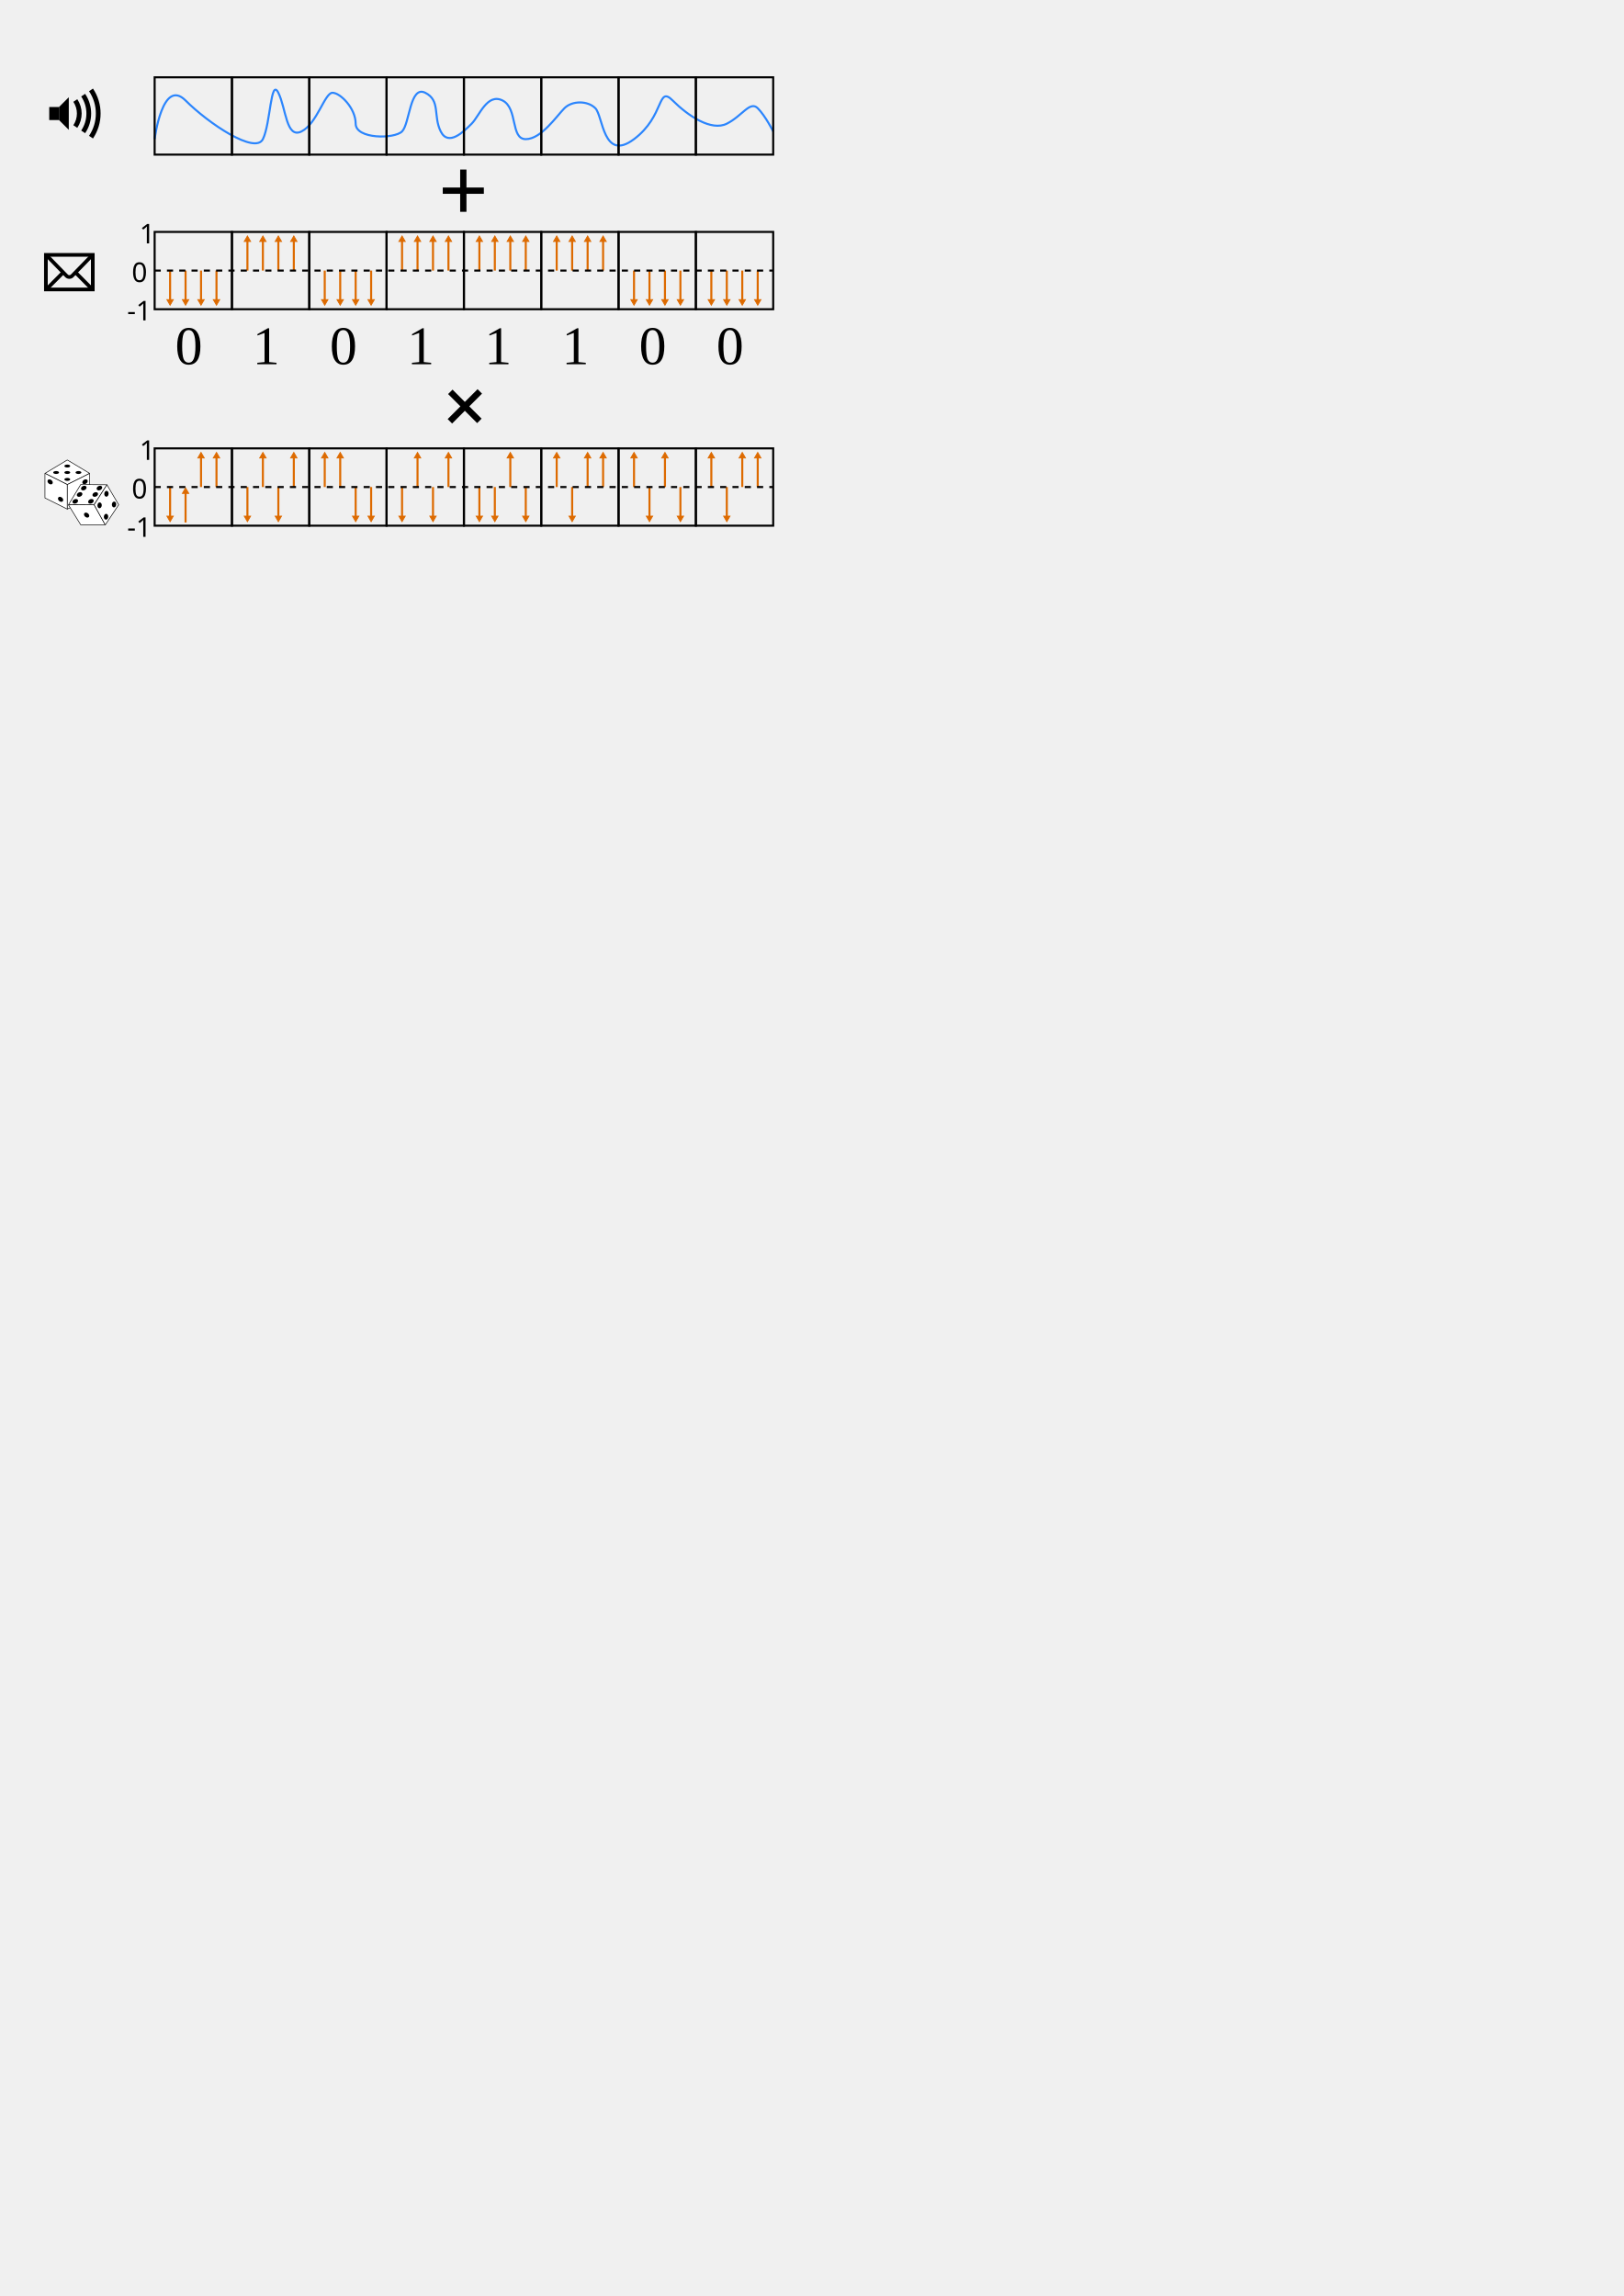
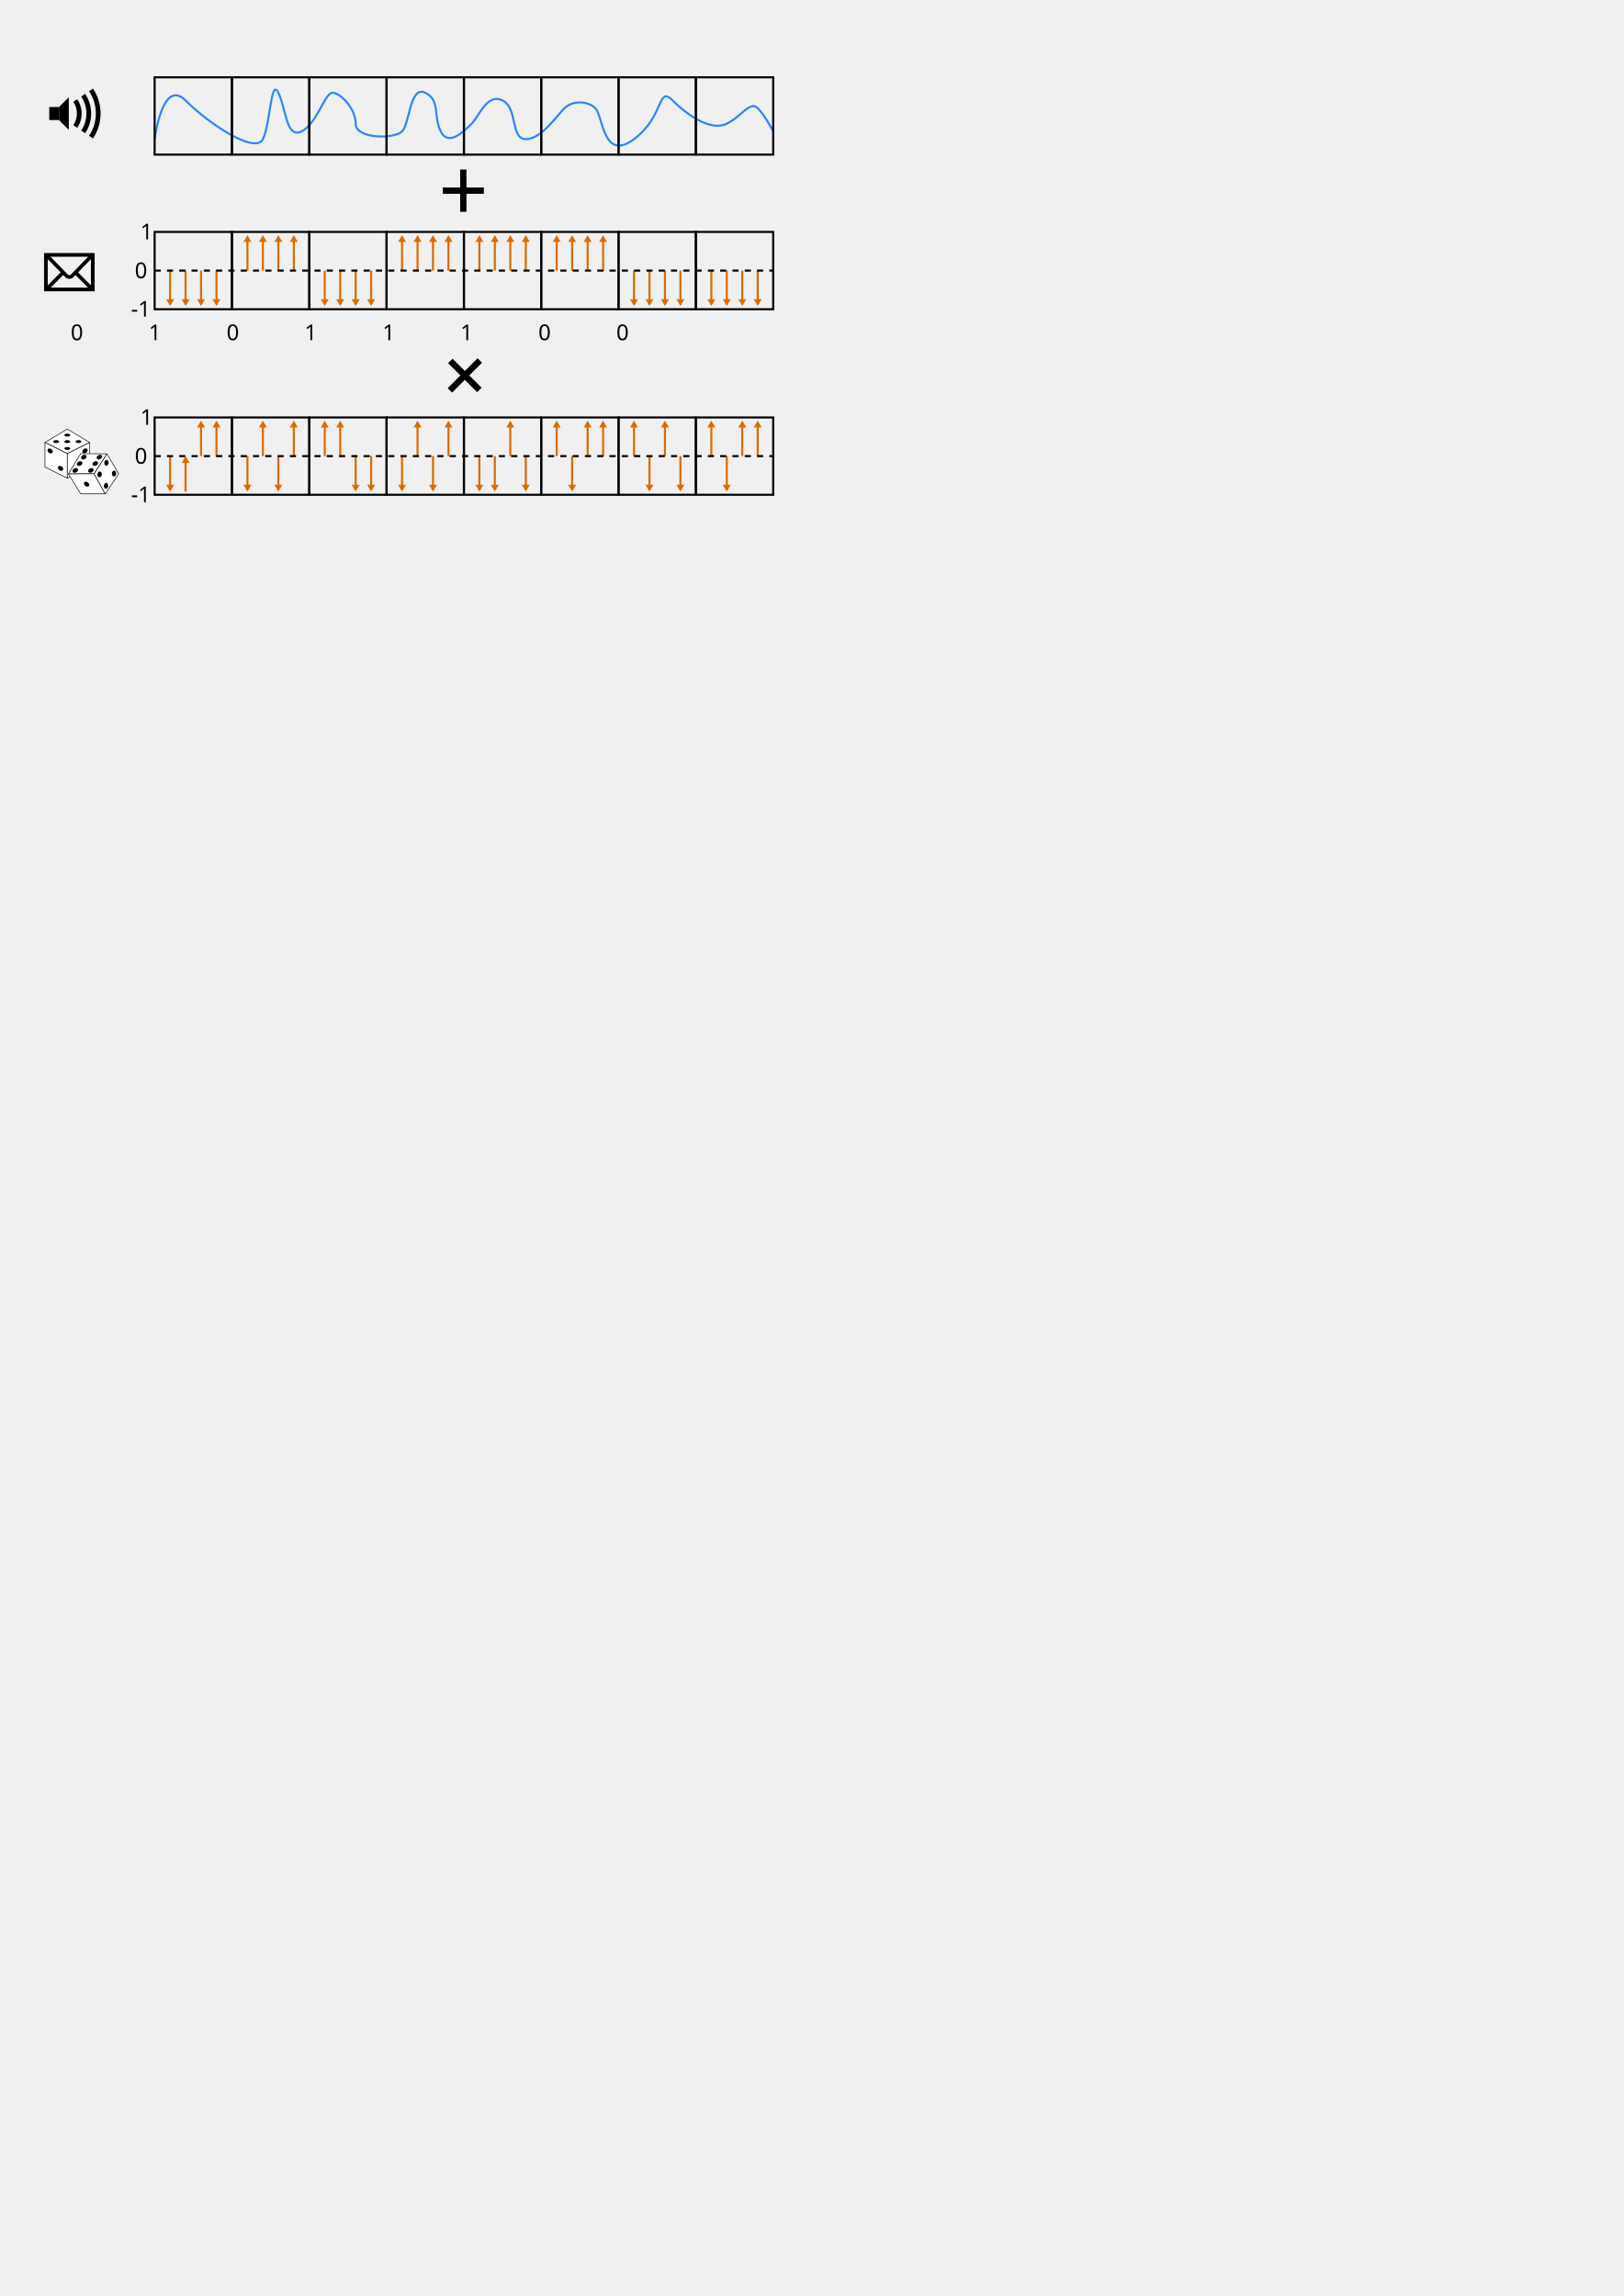
<svg xmlns="http://www.w3.org/2000/svg" xmlns:xlink="http://www.w3.org/1999/xlink" width="210mm" height="297mm" viewBox="0 0 210 297" version="1.1" id="svg1557" xml:space="preserve">
  <defs id="defs1554">
    <marker style="overflow:visible" id="TriangleStart" refX="0" refY="0" orient="auto-start-reverse" markerWidth="3.324" markerHeight="3.843" viewBox="0 0 5.324 6.155" preserveAspectRatio="xMidYMid">
      <path transform="scale(0.5)" style="fill:context-stroke;fill-rule:evenodd;stroke:context-stroke;stroke-width:1pt" d="M 5.77,0 -2.88,5 V -5 Z" id="path135" />
    </marker>
    <symbol id="Mail">
      <g style="fill:none;stroke-width:4" id="g437">
        <path d="m 10.5,55.1 h 51 V 17.5 h -51 z" id="path429" />
        <path d="m 11,17.75 22,22.6 c 1.6,1.6 4.4,1.6 6,0.013 L 61,17.75" id="path431" />
        <path d="M 12,54 28.9,37" id="path433" />
        <path d="M 60,54 43.1,37" id="path435" />
      </g>
    </symbol>
    <symbol id="PostOffice">
      <g style="fill:none;stroke-width:4" id="g3347">
        <path d="m 10.5,55.1 h 51 V 17.5 h -51 z" id="path3339" />
        <path d="m 11,17.75 22,22.6 c 1.6,1.6 4.4,1.6 6,0.013 L 61,17.75" id="path3341" />
        <path d="M 12,54 28.9,37" id="path3343" />
        <path d="M 60,54 43.1,37" id="path3345" />
      </g>
    </symbol>
    <symbol id="Amphitheatre">
      <circle cx="36" cy="8.5" r="3.5" style="stroke:none" id="circle2660" />
      <path d="m 42,13.5 a 4.5,4.5 0 0 1 4.5,4.5 v 8.5 a 1.5,1.5 0 0 1 -3,0 v -8 h -3 V 29 a 20,20 0 0 1 -9,0 V 18.5 h -3 v 8 a 1.5,1.5 0 0 1 -3,0 V 18 A 4.5,4.5 0 0 1 30,13.5 Z" style="stroke:none" id="path2662" />
      <path d="m 51.1,34.4 a 27,27 0 0 1 -30.2,0" style="fill:none;stroke-width:5.5" id="path2664" />
      <path d="m 57.3,43.5 a 38,38 0 0 1 -42.6,0" style="fill:none;stroke-width:5.5" id="path2666" />
      <path d="m 63.4,52.6 a 49,49 0 0 1 -54.8,0" style="fill:none;stroke-width:5.5" id="path2668" />
    </symbol>
  </defs>
  <g id="layer1">
-     <g id="g2194" transform="translate(9.344335,-6)">
+     <g id="g2194" transform="translate(9.344335,-6)" style="display:none">
      <text xml:space="preserve" style="font-size:7.056px;fill:#000000;fill-opacity:1;stroke:none;stroke-width:0.265;stroke-linecap:butt;stroke-linejoin:miter;stroke-miterlimit:4;stroke-dasharray:none;stroke-dashoffset:0;stroke-opacity:1;paint-order:normal" x="13.31" y="53.115" id="text20571">
        <tspan id="tspan20569" style="font-size:7.056px;fill:#000000;fill-opacity:1;stroke:none;stroke-width:0.265;stroke-dasharray:none;stroke-opacity:1" x="13.31" y="53.115">0</tspan>
      </text>
      <text xml:space="preserve" style="font-size:7.056px;fill:#000000;fill-opacity:1;stroke:none;stroke-width:0.265;stroke-linecap:butt;stroke-linejoin:miter;stroke-miterlimit:4;stroke-dasharray:none;stroke-dashoffset:0;stroke-opacity:1;paint-order:normal" x="33.31" y="53.115" id="text20571-6">
        <tspan id="tspan20569-1" style="font-size:7.056px;fill:#000000;fill-opacity:1;stroke:none;stroke-width:0.265;stroke-dasharray:none;stroke-opacity:1" x="33.31" y="53.115">0</tspan>
      </text>
      <text xml:space="preserve" style="font-size:7.056px;fill:#000000;fill-opacity:1;stroke:none;stroke-width:0.265;stroke-linecap:butt;stroke-linejoin:miter;stroke-miterlimit:4;stroke-dasharray:none;stroke-dashoffset:0;stroke-opacity:1;paint-order:normal" x="43.31" y="53.115" id="text20571-6-8">
        <tspan id="tspan20569-1-7" style="font-size:7.056px;fill:#000000;fill-opacity:1;stroke:none;stroke-width:0.265;stroke-dasharray:none;stroke-opacity:1" x="43.31" y="53.115">1</tspan>
      </text>
      <text xml:space="preserve" style="font-size:7.056px;fill:#000000;fill-opacity:1;stroke:none;stroke-width:0.265;stroke-linecap:butt;stroke-linejoin:miter;stroke-miterlimit:4;stroke-dasharray:none;stroke-dashoffset:0;stroke-opacity:1;paint-order:normal" x="53.31" y="53.115" id="text20571-6-9">
        <tspan id="tspan20569-1-2" style="font-size:7.056px;fill:#000000;fill-opacity:1;stroke:none;stroke-width:0.265;stroke-dasharray:none;stroke-opacity:1" x="53.31" y="53.115">1</tspan>
      </text>
      <text xml:space="preserve" style="font-size:7.056px;fill:#000000;fill-opacity:1;stroke:none;stroke-width:0.265;stroke-linecap:butt;stroke-linejoin:miter;stroke-miterlimit:4;stroke-dasharray:none;stroke-dashoffset:0;stroke-opacity:1;paint-order:normal" x="63.31" y="53.115" id="text20571-6-0">
        <tspan id="tspan20569-1-23" style="font-size:7.056px;fill:#000000;fill-opacity:1;stroke:none;stroke-width:0.265;stroke-dasharray:none;stroke-opacity:1" x="63.31" y="53.115">1</tspan>
      </text>
      <text xml:space="preserve" style="font-size:7.056px;fill:#000000;fill-opacity:1;stroke:none;stroke-width:0.265;stroke-linecap:butt;stroke-linejoin:miter;stroke-miterlimit:4;stroke-dasharray:none;stroke-dashoffset:0;stroke-opacity:1;paint-order:normal" x="73.31" y="53.115" id="text20571-6-7">
        <tspan id="tspan20569-1-5" style="font-size:7.056px;fill:#000000;fill-opacity:1;stroke:none;stroke-width:0.265;stroke-dasharray:none;stroke-opacity:1" x="73.31" y="53.115">0</tspan>
      </text>
      <text xml:space="preserve" style="font-size:7.056px;fill:#000000;fill-opacity:1;stroke:none;stroke-width:0.265;stroke-linecap:butt;stroke-linejoin:miter;stroke-miterlimit:4;stroke-dasharray:none;stroke-dashoffset:0;stroke-opacity:1;paint-order:normal" x="83.31" y="53.115" id="text20571-6-92">
        <tspan id="tspan20569-1-28" style="font-size:7.056px;fill:#000000;fill-opacity:1;stroke:none;stroke-width:0.265;stroke-dasharray:none;stroke-opacity:1" x="83.31" y="53.115">0</tspan>
      </text>
      <text xml:space="preserve" style="font-size:7.056px;fill:#000000;fill-opacity:1;stroke:none;stroke-width:0.265;stroke-linecap:butt;stroke-linejoin:miter;stroke-miterlimit:4;stroke-dasharray:none;stroke-dashoffset:0;stroke-opacity:1;paint-order:normal" x="23.31" y="53.115" id="text20571-6-6">
        <tspan id="tspan20569-1-1" style="font-size:7.056px;fill:#000000;fill-opacity:1;stroke:none;stroke-width:0.265;stroke-dasharray:none;stroke-opacity:1" x="23.31" y="53.115">1</tspan>
      </text>
    </g>
    <g id="g3148" style="display:inline" transform="translate(10,-26)">
      <path style="fill:none;stroke:#0671ff;stroke-width:0.265;stroke-linecap:butt;stroke-linejoin:miter;stroke-miterlimit:4;stroke-opacity:0.843;paint-order:normal" d="m 10,44 c 0,0 1,-8 4,-5 3,3 9,7 10,5 1,-2 1,-8 2,-6 1,2 1,6 3,5 2,-1 3,-5 4,-5 1,0 3,2 3,4 0,2 5,2 6,1 1,-1 1,-6 3,-5 2,1 1,3 2,5 1,2 3,0 4,-1 1,-1 2,-4 4,-3 2,1 1,5 3,5 2,0 4,-3 5,-4 1,-1 3,-1 4,0 1,1 1,7 5,4 4,-3 3,-7 5,-5 2,2 5,4 7,3 C 86,41 87,39 88,40 c 1,1 2,3 2,3" id="path2536-6-7" />
      <g id="g2699-9-3" transform="translate(0,26)" style="display:inline">
        <rect style="fill:none;stroke:#000000;stroke-width:0.265;stroke-linecap:butt;stroke-linejoin:miter;stroke-miterlimit:4;paint-order:normal" id="rect907-1-6" width="10" height="10" x="10" y="10" />
        <rect style="fill:none;stroke:#000000;stroke-width:0.265;stroke-linecap:butt;stroke-linejoin:miter;stroke-miterlimit:4;paint-order:normal" id="rect907-3-2-7" width="10" height="10" x="20" y="10" />
        <rect style="fill:none;stroke:#000000;stroke-width:0.265;stroke-linecap:butt;stroke-linejoin:miter;stroke-miterlimit:4;paint-order:normal" id="rect907-3-6-7-5" width="10" height="10" x="30" y="10" />
        <rect style="fill:none;stroke:#000000;stroke-width:0.265;stroke-linecap:butt;stroke-linejoin:miter;stroke-miterlimit:4;paint-order:normal" id="rect907-3-7-0-3" width="10" height="10" x="40" y="10" />
        <rect style="fill:none;stroke:#000000;stroke-width:0.265;stroke-linecap:butt;stroke-linejoin:miter;stroke-miterlimit:4;paint-order:normal" id="rect907-5-9-5" width="10" height="10" x="50" y="10" />
        <rect style="fill:none;stroke:#000000;stroke-width:0.265;stroke-linecap:butt;stroke-linejoin:miter;stroke-miterlimit:4;paint-order:normal" id="rect907-3-3-3-6" width="10" height="10" x="60" y="10" />
        <rect style="fill:none;stroke:#000000;stroke-width:0.265;stroke-linecap:butt;stroke-linejoin:miter;stroke-miterlimit:4;paint-order:normal" id="rect907-3-6-5-6-2" width="10" height="10" x="70" y="10" />
        <rect style="fill:none;stroke:#000000;stroke-width:0.265;stroke-linecap:butt;stroke-linejoin:miter;stroke-miterlimit:4;paint-order:normal" id="rect907-3-7-6-0-9" width="10" height="10" x="80" y="10" />
      </g>
    </g>
    <g id="g9992" transform="translate(10)">
      <g id="g9040" transform="translate(0,20)" style="display:inline">
        <path id="rect9024" style="fill:none;stroke:#000000;stroke-width:0.265" d="M 10,10 H 20 V 20 H 10 Z" />
        <rect style="fill:none;stroke:#000000;stroke-width:0.265;stroke-linecap:butt;stroke-linejoin:miter;stroke-miterlimit:4;paint-order:normal" id="rect9026" width="10" height="10" x="20" y="10" />
        <rect style="fill:none;stroke:#000000;stroke-width:0.265;stroke-linecap:butt;stroke-linejoin:miter;stroke-miterlimit:4;paint-order:normal" id="rect9028" width="10" height="10" x="30" y="10" />
        <rect style="fill:none;stroke:#000000;stroke-width:0.265;stroke-linecap:butt;stroke-linejoin:miter;stroke-miterlimit:4;paint-order:normal" id="rect9030" width="10" height="10" x="40" y="10" />
        <rect style="fill:none;stroke:#000000;stroke-width:0.265;stroke-linecap:butt;stroke-linejoin:miter;stroke-miterlimit:4;paint-order:normal" id="rect9032" width="10" height="10" x="50" y="10" />
        <rect style="fill:none;stroke:#000000;stroke-width:0.265;stroke-linecap:butt;stroke-linejoin:miter;stroke-miterlimit:4;paint-order:normal" id="rect9034" width="10" height="10" x="60" y="10" />
        <rect style="fill:none;stroke:#000000;stroke-width:0.265;stroke-linecap:butt;stroke-linejoin:miter;stroke-miterlimit:4;paint-order:normal" id="rect9036" width="10" height="10" x="70" y="10" />
        <rect style="fill:none;stroke:#000000;stroke-width:0.265;stroke-linecap:butt;stroke-linejoin:miter;stroke-miterlimit:4;paint-order:normal" id="rect9038" width="10" height="10" x="80" y="10" />
      </g>
      <path style="fill:#000000;stroke:#dd6a00;stroke-width:0.265;stroke-miterlimit:1.5;stroke-opacity:1;marker-end:url(#TriangleStart)" d="M 22,35 V 31" id="path5678" />
      <path style="fill:#000000;stroke:#dd6a00;stroke-width:0.265;stroke-miterlimit:1.5;stroke-opacity:1;marker-end:url(#TriangleStart)" d="M 24,35 V 31" id="path5682" />
      <path style="fill:#000000;stroke:#dd6a00;stroke-width:0.265;stroke-miterlimit:1.5;stroke-opacity:1;marker-end:url(#TriangleStart)" d="M 26,35 V 31" id="path5686" />
      <path style="fill:#000000;stroke:#dd6a00;stroke-width:0.265;stroke-miterlimit:1.5;stroke-opacity:1;marker-end:url(#TriangleStart)" d="M 28,35 V 31" id="path5690" />
      <path style="fill:#000000;stroke:#dd6a00;stroke-width:0.265;stroke-miterlimit:1.5;stroke-opacity:1;marker-end:url(#TriangleStart)" d="m 12,35 v 4" id="path6644" />
      <path style="fill:#000000;stroke:#dd6a00;stroke-width:0.265;stroke-miterlimit:1.5;stroke-opacity:1;marker-end:url(#TriangleStart)" d="m 14,35 v 4" id="path6646" />
      <path style="fill:#000000;stroke:#dd6a00;stroke-width:0.265;stroke-miterlimit:1.5;stroke-opacity:1;marker-end:url(#TriangleStart)" d="m 16,35 v 4" id="path6648" />
      <path style="fill:#000000;stroke:#dd6a00;stroke-width:0.265;stroke-miterlimit:1.5;stroke-opacity:1;marker-end:url(#TriangleStart)" d="m 18,35 v 4" id="path6650" />
      <path style="fill:#000000;stroke:#dd6a00;stroke-width:0.265;stroke-miterlimit:1.5;stroke-opacity:1;marker-end:url(#TriangleStart)" d="M 42,35 V 31" id="path8886" />
      <path style="fill:#000000;stroke:#dd6a00;stroke-width:0.265;stroke-miterlimit:1.5;stroke-opacity:1;marker-end:url(#TriangleStart)" d="M 44,35 V 31" id="path8888" />
      <path style="fill:#000000;stroke:#dd6a00;stroke-width:0.265;stroke-miterlimit:1.5;stroke-opacity:1;marker-end:url(#TriangleStart)" d="M 46,35 V 31" id="path8890" />
      <path style="fill:#000000;stroke:#dd6a00;stroke-width:0.265;stroke-miterlimit:1.5;stroke-opacity:1;marker-end:url(#TriangleStart)" d="M 48,35 V 31" id="path8892" />
      <path style="fill:#000000;stroke:#dd6a00;stroke-width:0.265;stroke-miterlimit:1.5;stroke-opacity:1;marker-end:url(#TriangleStart)" d="m 32,35 v 4" id="path8894" />
      <path style="fill:#000000;stroke:#dd6a00;stroke-width:0.265;stroke-miterlimit:1.5;stroke-opacity:1;marker-end:url(#TriangleStart)" d="m 34,35 v 4" id="path8896" />
      <path style="fill:#000000;stroke:#dd6a00;stroke-width:0.265;stroke-miterlimit:1.5;stroke-opacity:1;marker-end:url(#TriangleStart)" d="m 36,35 v 4" id="path8898" />
      <path style="fill:#000000;stroke:#dd6a00;stroke-width:0.265;stroke-miterlimit:1.5;stroke-opacity:1;marker-end:url(#TriangleStart)" d="m 38,35 v 4" id="path8900" />
      <path style="fill:#000000;stroke:#dd6a00;stroke-width:0.265;stroke-miterlimit:1.5;stroke-opacity:1;marker-end:url(#TriangleStart)" d="M 52,35 V 31" id="path8906" />
      <path style="fill:#000000;stroke:#dd6a00;stroke-width:0.265;stroke-miterlimit:1.5;stroke-opacity:1;marker-end:url(#TriangleStart)" d="M 54,35 V 31" id="path8908" />
      <path style="fill:#000000;stroke:#dd6a00;stroke-width:0.265;stroke-miterlimit:1.5;stroke-opacity:1;marker-end:url(#TriangleStart)" d="M 56,35 V 31" id="path8910" />
      <path style="fill:#000000;stroke:#dd6a00;stroke-width:0.265;stroke-miterlimit:1.5;stroke-opacity:1;marker-end:url(#TriangleStart)" d="M 58,35 V 31" id="path8912" />
      <path style="fill:#000000;stroke:#dd6a00;stroke-width:0.265;stroke-miterlimit:1.5;stroke-opacity:1;marker-end:url(#TriangleStart)" d="M 62,35 V 31" id="path8916" />
      <path style="fill:#000000;stroke:#dd6a00;stroke-width:0.265;stroke-miterlimit:1.5;stroke-opacity:1;marker-end:url(#TriangleStart)" d="M 64,35 V 31" id="path8918" />
      <path style="fill:#000000;stroke:#dd6a00;stroke-width:0.265;stroke-miterlimit:1.5;stroke-opacity:1;marker-end:url(#TriangleStart)" d="M 66,35 V 31" id="path8920" />
      <path style="fill:#000000;stroke:#dd6a00;stroke-width:0.265;stroke-miterlimit:1.5;stroke-opacity:1;marker-end:url(#TriangleStart)" d="M 68,35 V 31" id="path8922" />
      <path style="fill:#000000;stroke:#dd6a00;stroke-width:0.265;stroke-miterlimit:1.5;stroke-opacity:1;marker-end:url(#TriangleStart)" d="m 72,35 v 4" id="path8928" />
      <path style="fill:#000000;stroke:#dd6a00;stroke-width:0.265;stroke-miterlimit:1.5;stroke-opacity:1;marker-end:url(#TriangleStart)" d="m 74,35 v 4" id="path8930" />
      <path style="fill:#000000;stroke:#dd6a00;stroke-width:0.265;stroke-miterlimit:1.5;stroke-opacity:1;marker-end:url(#TriangleStart)" d="m 76,35 v 4" id="path8932" />
      <path style="fill:#000000;stroke:#dd6a00;stroke-width:0.265;stroke-miterlimit:1.5;stroke-opacity:1;marker-end:url(#TriangleStart)" d="m 78,35 v 4" id="path8934" />
      <path style="fill:#000000;stroke:#dd6a00;stroke-width:0.265;stroke-miterlimit:1.5;stroke-opacity:1;marker-end:url(#TriangleStart)" d="m 82,35 v 4" id="path8940" />
      <path style="fill:#000000;stroke:#dd6a00;stroke-width:0.265;stroke-miterlimit:1.5;stroke-opacity:1;marker-end:url(#TriangleStart)" d="m 84,35 v 4" id="path8942" />
      <path style="fill:#000000;stroke:#dd6a00;stroke-width:0.265;stroke-miterlimit:1.5;stroke-opacity:1;marker-end:url(#TriangleStart)" d="m 86,35 v 4" id="path8944" />
      <path style="fill:#000000;stroke:#dd6a00;stroke-width:0.265;stroke-miterlimit:1.5;stroke-opacity:1;marker-end:url(#TriangleStart)" d="m 88,35 v 4" id="path8946" />
      <path style="fill:#000000;stroke:#010000;stroke-width:0.265;stroke-miterlimit:1.5;stroke-dasharray:0.795, 0.795;stroke-dashoffset:0;stroke-opacity:1" d="M 10,35 H 90" id="path9051" />
-       <text xml:space="preserve" style="font-size:3.528px;font-family:Cantarell;-inkscape-font-specification:Cantarell;fill:#000000;stroke:#010000;stroke-width:0.265;stroke-miterlimit:1.5;stroke-dasharray:none;stroke-dashoffset:0;stroke-opacity:1" x="6.439" y="41.448" id="text9600">
-         <tspan id="tspan9598" style="font-size:3.528px;stroke:none;stroke-width:0.265;stroke-dasharray:none" x="6.439" y="41.448">-1</tspan>
-       </text>
-       <text xml:space="preserve" style="font-size:3.528px;font-family:Cantarell;-inkscape-font-specification:Cantarell;fill:#000000;stroke:#010000;stroke-width:0.265;stroke-miterlimit:1.5;stroke-dasharray:none;stroke-dashoffset:0;stroke-opacity:1" x="8.039" y="31.484" id="text9604">
-         <tspan id="tspan9602" style="font-size:3.528px;stroke:none;stroke-width:0.265;stroke-dasharray:none" x="8.039" y="31.484">1</tspan>
-       </text>
-       <text xml:space="preserve" style="font-size:3.528px;font-family:Cantarell;-inkscape-font-specification:Cantarell;fill:#000000;stroke:#010000;stroke-width:0.265;stroke-miterlimit:1.5;stroke-dasharray:none;stroke-dashoffset:0;stroke-opacity:1" x="7.039" y="36.484" id="text9608">
-         <tspan id="tspan9606" style="font-size:3.528px;stroke:none;stroke-width:0.265;stroke-dasharray:none" x="7.039" y="36.484">0</tspan>
+       <text xml:space="preserve" style="font-size:2.822px;font-family:Cantarell;-inkscape-font-specification:Cantarell;fill:#000000;stroke:#010000;stroke-width:0.265;stroke-miterlimit:1.5;stroke-dasharray:none;stroke-dashoffset:0;stroke-opacity:1" x="6.951" y="40.959" id="text9600">
+         <tspan id="tspan9598" style="font-size:2.822px;stroke:none;stroke-width:0.265;stroke-dasharray:none" x="6.951" y="40.959">-1</tspan>
+       </text>
+       <text xml:space="preserve" style="font-size:2.822px;font-family:Cantarell;-inkscape-font-specification:Cantarell;fill:#000000;stroke:#010000;stroke-width:0.265;stroke-miterlimit:1.5;stroke-dasharray:none;stroke-dashoffset:0;stroke-opacity:1" x="8.148" y="30.959" id="text9604">
+         <tspan id="tspan9602" style="font-size:2.822px;stroke:none;stroke-width:0.265;stroke-dasharray:none" x="8.148" y="30.959">1</tspan>
+       </text>
+       <text xml:space="preserve" style="font-size:2.822px;font-family:Cantarell;-inkscape-font-specification:Cantarell;fill:#000000;stroke:#010000;stroke-width:0.265;stroke-miterlimit:1.5;stroke-dasharray:none;stroke-dashoffset:0;stroke-opacity:1" x="7.431" y="35.987" id="text9608">
+         <tspan id="tspan9606" style="font-size:2.822px;stroke:none;stroke-width:0.265;stroke-dasharray:none" x="7.431" y="35.987">0</tspan>
      </text>
    </g>
    <text xml:space="preserve" style="font-size:11.289px;font-family:Cantarell;-inkscape-font-specification:Cantarell;fill:#000000;stroke:none;stroke-width:0.265;stroke-miterlimit:1.5;stroke-dasharray:none;stroke-dashoffset:0;stroke-opacity:1" x="56.705" y="28.649" id="text9680">
      <tspan id="tspan9678" style="font-size:11.289px;stroke:none;stroke-width:0.265;stroke-dasharray:none" x="56.705" y="28.649">+</tspan>
    </text>
-     <g id="g10104" transform="translate(10,28)">
+     <g id="g10104" transform="translate(10,24)">
      <g id="g10024" transform="translate(0,20)" style="display:inline">
        <path id="path10008" style="fill:none;stroke:#000000;stroke-width:0.265" d="M 10,10 H 20 V 20 H 10 Z" />
        <rect style="fill:none;stroke:#000000;stroke-width:0.265;stroke-linecap:butt;stroke-linejoin:miter;stroke-miterlimit:4;paint-order:normal" id="rect10010" width="10" height="10" x="20" y="10" />
        <rect style="fill:none;stroke:#000000;stroke-width:0.265;stroke-linecap:butt;stroke-linejoin:miter;stroke-miterlimit:4;paint-order:normal" id="rect10012" width="10" height="10" x="30" y="10" />
        <rect style="fill:none;stroke:#000000;stroke-width:0.265;stroke-linecap:butt;stroke-linejoin:miter;stroke-miterlimit:4;paint-order:normal" id="rect10014" width="10" height="10" x="40" y="10" />
        <rect style="fill:none;stroke:#000000;stroke-width:0.265;stroke-linecap:butt;stroke-linejoin:miter;stroke-miterlimit:4;paint-order:normal" id="rect10016" width="10" height="10" x="50" y="10" />
        <rect style="fill:none;stroke:#000000;stroke-width:0.265;stroke-linecap:butt;stroke-linejoin:miter;stroke-miterlimit:4;paint-order:normal" id="rect10018" width="10" height="10" x="60" y="10" />
        <rect style="fill:none;stroke:#000000;stroke-width:0.265;stroke-linecap:butt;stroke-linejoin:miter;stroke-miterlimit:4;paint-order:normal" id="rect10020" width="10" height="10" x="70" y="10" />
        <rect style="fill:none;stroke:#000000;stroke-width:0.265;stroke-linecap:butt;stroke-linejoin:miter;stroke-miterlimit:4;paint-order:normal" id="rect10022" width="10" height="10" x="80" y="10" />
      </g>
      <path style="fill:#000000;stroke:#dd6a00;stroke-width:0.265;stroke-miterlimit:1.5;stroke-opacity:1;marker-end:url(#TriangleStart)" d="m 22,35 v 4" id="path10026" />
      <path style="fill:#000000;stroke:#dd6a00;stroke-width:0.265;stroke-miterlimit:1.5;stroke-opacity:1;marker-end:url(#TriangleStart)" d="M 24,35 V 31" id="path10028" />
      <path style="fill:#000000;stroke:#dd6a00;stroke-width:0.265;stroke-miterlimit:1.5;stroke-opacity:1;marker-end:url(#TriangleStart)" d="m 26,35 v 4" id="path10030" />
      <path style="fill:#000000;stroke:#dd6a00;stroke-width:0.265;stroke-miterlimit:1.5;stroke-opacity:1;marker-end:url(#TriangleStart)" d="M 28,35 V 31" id="path10032" />
      <path style="fill:#000000;stroke:#dd6a00;stroke-width:0.265;stroke-miterlimit:1.5;stroke-opacity:1;marker-end:url(#TriangleStart)" d="m 12,35 v 4" id="path10034" />
      <path style="fill:#000000;stroke:#dd6a00;stroke-width:0.265;stroke-miterlimit:1.5;stroke-opacity:1;marker-end:url(#TriangleStart)" d="m 14,39.587 v -4" id="path10036" />
      <path style="fill:#000000;stroke:#dd6a00;stroke-width:0.265;stroke-miterlimit:1.5;stroke-opacity:1;marker-end:url(#TriangleStart)" d="M 16,35 V 31" id="path10038" />
      <path style="fill:#000000;stroke:#dd6a00;stroke-width:0.265;stroke-miterlimit:1.5;stroke-opacity:1;marker-end:url(#TriangleStart)" d="M 18,35 V 31" id="path10040" />
      <path style="fill:#000000;stroke:#dd6a00;stroke-width:0.265;stroke-miterlimit:1.5;stroke-opacity:1;marker-end:url(#TriangleStart)" d="m 42,35 v 4" id="path10042" />
      <path style="fill:#000000;stroke:#dd6a00;stroke-width:0.265;stroke-miterlimit:1.5;stroke-opacity:1;marker-end:url(#TriangleStart)" d="M 44,35 V 31" id="path10044" />
      <path style="fill:#000000;stroke:#dd6a00;stroke-width:0.265;stroke-miterlimit:1.5;stroke-opacity:1;marker-end:url(#TriangleStart)" d="m 46,35 v 4" id="path10046" />
      <path style="fill:#000000;stroke:#dd6a00;stroke-width:0.265;stroke-miterlimit:1.5;stroke-opacity:1;marker-end:url(#TriangleStart)" d="M 48,35 V 31" id="path10048" />
      <path style="fill:#000000;stroke:#dd6a00;stroke-width:0.265;stroke-miterlimit:1.5;stroke-opacity:1;marker-end:url(#TriangleStart)" d="M 32,35 V 31" id="path10050" />
      <path style="fill:#000000;stroke:#dd6a00;stroke-width:0.265;stroke-miterlimit:1.5;stroke-opacity:1;marker-end:url(#TriangleStart)" d="M 34,35 V 31" id="path10052" />
      <path style="fill:#000000;stroke:#dd6a00;stroke-width:0.265;stroke-miterlimit:1.5;stroke-opacity:1;marker-end:url(#TriangleStart)" d="m 36,35 v 4" id="path10054" />
      <path style="fill:#000000;stroke:#dd6a00;stroke-width:0.265;stroke-miterlimit:1.5;stroke-opacity:1;marker-end:url(#TriangleStart)" d="m 38,35 v 4" id="path10056" />
      <path style="fill:#000000;stroke:#dd6a00;stroke-width:0.265;stroke-miterlimit:1.5;stroke-opacity:1;marker-end:url(#TriangleStart)" d="m 52,35 v 4" id="path10058" />
      <path style="fill:#000000;stroke:#dd6a00;stroke-width:0.265;stroke-miterlimit:1.5;stroke-opacity:1;marker-end:url(#TriangleStart)" d="m 54,35 v 4" id="path10060" />
      <path style="fill:#000000;stroke:#dd6a00;stroke-width:0.265;stroke-miterlimit:1.5;stroke-opacity:1;marker-end:url(#TriangleStart)" d="M 56,35 V 31" id="path10062" />
      <path style="fill:#000000;stroke:#dd6a00;stroke-width:0.265;stroke-miterlimit:1.5;stroke-opacity:1;marker-end:url(#TriangleStart)" d="m 58,35 v 4" id="path10064" />
      <path style="fill:#000000;stroke:#dd6a00;stroke-width:0.265;stroke-miterlimit:1.5;stroke-opacity:1;marker-end:url(#TriangleStart)" d="M 62,35 V 31" id="path10066" />
      <path style="fill:#000000;stroke:#dd6a00;stroke-width:0.265;stroke-miterlimit:1.5;stroke-opacity:1;marker-end:url(#TriangleStart)" d="m 64,35 v 4" id="path10068" />
      <path style="fill:#000000;stroke:#dd6a00;stroke-width:0.265;stroke-miterlimit:1.5;stroke-opacity:1;marker-end:url(#TriangleStart)" d="M 66,35 V 31" id="path10070" />
      <path style="fill:#000000;stroke:#dd6a00;stroke-width:0.265;stroke-miterlimit:1.5;stroke-opacity:1;marker-end:url(#TriangleStart)" d="M 68,35 V 31" id="path10072" />
      <path style="fill:#000000;stroke:#dd6a00;stroke-width:0.265;stroke-miterlimit:1.5;stroke-opacity:1;marker-end:url(#TriangleStart)" d="M 72,35 V 31" id="path10074" />
      <path style="fill:#000000;stroke:#dd6a00;stroke-width:0.265;stroke-miterlimit:1.5;stroke-opacity:1;marker-end:url(#TriangleStart)" d="m 74,35 v 4" id="path10076" />
      <path style="fill:#000000;stroke:#dd6a00;stroke-width:0.265;stroke-miterlimit:1.5;stroke-opacity:1;marker-end:url(#TriangleStart)" d="M 76,35 V 31" id="path10078" />
      <path style="fill:#000000;stroke:#dd6a00;stroke-width:0.265;stroke-miterlimit:1.5;stroke-opacity:1;marker-end:url(#TriangleStart)" d="m 78,35 v 4" id="path10080" />
      <path style="fill:#000000;stroke:#dd6a00;stroke-width:0.265;stroke-miterlimit:1.5;stroke-opacity:1;marker-end:url(#TriangleStart)" d="M 82,35 V 31" id="path10082" />
      <path style="fill:#000000;stroke:#dd6a00;stroke-width:0.265;stroke-miterlimit:1.5;stroke-opacity:1;marker-end:url(#TriangleStart)" d="m 84,35 v 4" id="path10084" />
      <path style="fill:#000000;stroke:#dd6a00;stroke-width:0.265;stroke-miterlimit:1.5;stroke-opacity:1;marker-end:url(#TriangleStart)" d="M 86,35 V 31" id="path10086" />
      <path style="fill:#000000;stroke:#dd6a00;stroke-width:0.265;stroke-miterlimit:1.5;stroke-opacity:1;marker-end:url(#TriangleStart)" d="M 88,35 V 31" id="path10088" />
      <path style="fill:#000000;stroke:#010000;stroke-width:0.265;stroke-miterlimit:1.5;stroke-dasharray:0.795, 0.795;stroke-dashoffset:0;stroke-opacity:1" d="M 10,35 H 90" id="path10090" />
-       <text xml:space="preserve" style="font-size:3.528px;font-family:Cantarell;-inkscape-font-specification:Cantarell;fill:#000000;stroke:#010000;stroke-width:0.265;stroke-miterlimit:1.5;stroke-dasharray:none;stroke-dashoffset:0;stroke-opacity:1" x="6.439" y="41.448" id="text10094">
-         <tspan id="tspan10092" style="font-size:3.528px;stroke:none;stroke-width:0.265;stroke-dasharray:none" x="6.439" y="41.448">-1</tspan>
-       </text>
-       <text xml:space="preserve" style="font-size:3.528px;font-family:Cantarell;-inkscape-font-specification:Cantarell;fill:#000000;stroke:#010000;stroke-width:0.265;stroke-miterlimit:1.5;stroke-dasharray:none;stroke-dashoffset:0;stroke-opacity:1" x="8.039" y="31.484" id="text10098">
-         <tspan id="tspan10096" style="font-size:3.528px;stroke:none;stroke-width:0.265;stroke-dasharray:none" x="8.039" y="31.484">1</tspan>
-       </text>
-       <text xml:space="preserve" style="font-size:3.528px;font-family:Cantarell;-inkscape-font-specification:Cantarell;fill:#000000;stroke:#010000;stroke-width:0.265;stroke-miterlimit:1.5;stroke-dasharray:none;stroke-dashoffset:0;stroke-opacity:1" x="7.039" y="36.484" id="text10102">
-         <tspan id="tspan10100" style="font-size:3.528px;stroke:none;stroke-width:0.265;stroke-dasharray:none" x="7.039" y="36.484">0</tspan>
+       <text xml:space="preserve" style="font-size:2.822px;font-family:Cantarell;-inkscape-font-specification:Cantarell;fill:#000000;stroke:#010000;stroke-width:0.265;stroke-miterlimit:1.5;stroke-dasharray:none;stroke-dashoffset:0;stroke-opacity:1" x="6.951" y="40.959" id="text10094">
+         <tspan id="tspan10092" style="font-size:2.822px;stroke:none;stroke-width:0.265;stroke-dasharray:none" x="6.951" y="40.959">-1</tspan>
+       </text>
+       <text xml:space="preserve" style="font-size:2.822px;font-family:Cantarell;-inkscape-font-specification:Cantarell;fill:#000000;stroke:#010000;stroke-width:0.265;stroke-miterlimit:1.5;stroke-dasharray:none;stroke-dashoffset:0;stroke-opacity:1" x="8.148" y="30.959" id="text10098">
+         <tspan id="tspan10096" style="font-size:2.822px;stroke:none;stroke-width:0.265;stroke-dasharray:none" x="8.148" y="30.959">1</tspan>
+       </text>
+       <text xml:space="preserve" style="font-size:2.822px;font-family:Cantarell;-inkscape-font-specification:Cantarell;fill:#000000;stroke:#010000;stroke-width:0.265;stroke-miterlimit:1.5;stroke-dasharray:none;stroke-dashoffset:0;stroke-opacity:1" x="7.431" y="35.987" id="text10102">
+         <tspan id="tspan10100" style="font-size:2.822px;stroke:none;stroke-width:0.265;stroke-dasharray:none" x="7.431" y="35.987">0</tspan>
      </text>
    </g>
    <use xlink:href="#Mail" style="fill:#000000;stroke:#000000" id="use6104" transform="matrix(0.1189052,0,0,0.1189052,4.687333,30.88943)" />
    <g id="g9082" transform="matrix(0.4215494,0,0,0.4215494,-41.68895,4.147463)">
      <g id="use6282" style="fill:#000000;stroke:#000000" transform="matrix(0,-0.2645833,0.2645833,0,112.8983,34.52021)">
        <path d="m 51.1,34.4 a 27,27 0 0 1 -30.2,0" style="fill:none;stroke-width:5.5" id="path8403" />
        <path d="m 57.3,43.5 a 38,38 0 0 1 -42.6,0" style="fill:none;stroke-width:5.5" id="path8405" />
        <path d="m 63.4,52.6 a 49,49 0 0 1 -54.8,0" style="fill:none;stroke-width:5.5" id="path8407" />
      </g>
      <path style="fill:#000000;fill-opacity:1;stroke:none;stroke-width:0.265;stroke-miterlimit:1.5;stroke-opacity:0.843" d="m 120,20 v 10 l -3,-3 v -4 z" id="path8348" />
      <rect style="fill:#000000;fill-opacity:1;stroke:none;stroke-width:0.265;stroke-miterlimit:1.5;stroke-opacity:0.843" id="rect9073" width="3" height="4" x="114" y="23" />
    </g>
-     <g id="g19970" transform="matrix(0.2889603,0,0,0.2889603,-2.85529,35.22767)">
+     <g id="g19970" transform="matrix(0.2889603,0,0,0.2889603,-2.85529,31.22767)">
      <g id="g14717">
        <path style="fill:#ffffff;fill-opacity:1;stroke:#000000;stroke-width:0.265;stroke-miterlimit:1.5;stroke-opacity:1" d="M 40,84 30,90 40,95 50,90 Z" id="path14537" />
        <path style="fill:#ffffff;fill-opacity:1;stroke:#000000;stroke-width:0.265;stroke-miterlimit:1.5;stroke-opacity:1" d="m 30,101 10,5 V 95 L 30,90 Z" id="path14539" />
        <path style="fill:#ffffff;fill-opacity:1;stroke:#000000;stroke-width:0.265;stroke-miterlimit:1.5;stroke-opacity:1" d="m 40,106 10,-5 V 90 l -10,5 z" id="path16438" />
        <ellipse style="fill:#000000;fill-opacity:1;stroke:none;stroke-width:0.265;stroke-miterlimit:1.5;stroke-opacity:1" id="path16900" cx="40" cy="86.711" rx="1.308" ry="0.654" />
        <ellipse style="fill:#000000;fill-opacity:1;stroke:none;stroke-width:0.265;stroke-miterlimit:1.5;stroke-opacity:1" id="ellipse17058" cx="40" cy="89.61" rx="1.308" ry="0.654" />
        <ellipse style="fill:#000000;fill-opacity:1;stroke:none;stroke-width:0.265;stroke-miterlimit:1.5;stroke-opacity:1" id="ellipse17060" cx="40" cy="92.698" rx="1.308" ry="0.654" />
        <ellipse style="fill:#000000;fill-opacity:1;stroke:none;stroke-width:0.265;stroke-miterlimit:1.5;stroke-opacity:1" id="ellipse17066" cx="35" cy="89.61" rx="1.308" ry="0.654" />
        <ellipse style="fill:#000000;fill-opacity:1;stroke:none;stroke-width:0.265;stroke-miterlimit:1.5;stroke-opacity:1" id="ellipse17068" cx="45" cy="89.61" rx="1.308" ry="0.654" />
        <ellipse style="fill:#000000;fill-opacity:1;stroke:none;stroke-width:0.265;stroke-miterlimit:1.5;stroke-opacity:1" id="ellipse17070" cx="85.159" cy="50.903" rx="1.308" ry="0.967" transform="rotate(40.12202)" />
        <ellipse style="fill:#000000;fill-opacity:1;stroke:none;stroke-width:0.265;stroke-miterlimit:1.5;stroke-opacity:1" id="ellipse17074" cx="93.77" cy="53.853" rx="1.308" ry="0.967" transform="rotate(40.12202)" />
        <ellipse style="fill:#000000;fill-opacity:1;stroke:none;stroke-width:0.265;stroke-miterlimit:1.5;stroke-opacity:1" id="ellipse17259" cx="-14.29" cy="104.314" rx="1.308" ry="0.967" transform="rotate(-34.87798)" />
      </g>
      <g id="g16618" transform="rotate(-30,61.56218,77.43782)">
        <path style="fill:#ffffff;fill-opacity:1;stroke:#000000;stroke-width:0.265;stroke-miterlimit:1.5;stroke-opacity:1" d="M 39.304,84.866 30,90 l 10,5.66 9.5,-4.794 z" id="path16612" />
        <path style="fill:#ffffff;fill-opacity:1;stroke:#000000;stroke-width:0.265;stroke-miterlimit:1.5;stroke-opacity:1" d="m 30.304,100.454 9.526,5.5 L 40,95.66 30,90 Z" id="path16614" />
        <path style="fill:#ffffff;fill-opacity:1;stroke:#000000;stroke-width:0.265;stroke-miterlimit:1.5;stroke-opacity:1" d="m 39.799,106.008 9.7,-4.801 -0.073,-10.393 -9.453,4.893 z" id="path16616" />
        <ellipse style="fill:#000000;fill-opacity:1;stroke:none;stroke-width:0.265;stroke-miterlimit:1.5;stroke-opacity:1" id="ellipse19681" cx="0.291" cy="107.57" rx="1.308" ry="0.967" transform="rotate(4.020433,314.1785,658.8512)" />
        <ellipse style="fill:#000000;fill-opacity:1;stroke:none;stroke-width:0.265;stroke-miterlimit:1.5;stroke-opacity:1" id="ellipse19695" cx="-94.41" cy="64.982" rx="1.308" ry="0.967" transform="rotate(-55.58496,4.1251,-54.75748)" />
        <ellipse style="fill:#000000;fill-opacity:1;stroke:none;stroke-width:0.265;stroke-miterlimit:1.5;stroke-opacity:1" id="ellipse19703" cx="-104.668" cy="65.598" rx="1.308" ry="0.967" transform="rotate(-55.58496,4.1251,-54.75748)" />
        <ellipse style="fill:#000000;fill-opacity:1;stroke:none;stroke-width:0.265;stroke-miterlimit:1.5;stroke-opacity:1" id="ellipse19705" cx="-99.802" cy="62.33" rx="1.308" ry="0.967" transform="rotate(-55.58496,4.1251,-54.75748)" />
        <ellipse style="fill:#000000;fill-opacity:1;stroke:none;stroke-width:0.265;stroke-miterlimit:1.5;stroke-opacity:1" id="ellipse19707" cx="-98.927" cy="68.743" rx="1.308" ry="0.967" transform="rotate(-55.58496,4.1251,-54.75748)" />
        <ellipse style="fill:#000000;fill-opacity:1;stroke:none;stroke-width:0.265;stroke-miterlimit:1.5;stroke-opacity:1" id="ellipse19709" cx="107.237" cy="51.752" rx="1.308" ry="0.967" transform="rotate(70.12202,38.02204,23.2586)" />
        <ellipse style="fill:#000000;fill-opacity:1;stroke:none;stroke-width:0.265;stroke-miterlimit:1.5;stroke-opacity:1" id="ellipse19711" cx="-2.651" cy="109.338" rx="1.308" ry="0.967" transform="rotate(4.020433,314.1785,658.8512)" />
        <ellipse style="fill:#000000;fill-opacity:1;stroke:none;stroke-width:0.265;stroke-miterlimit:1.5;stroke-opacity:1" id="ellipse19713" cx="-5.731" cy="111.239" rx="1.308" ry="0.967" transform="rotate(4.020433,314.1785,658.8512)" />
        <ellipse style="fill:#000000;fill-opacity:1;stroke:none;stroke-width:0.265;stroke-miterlimit:1.5;stroke-opacity:1" id="ellipse19715" cx="6.584" cy="110.637" rx="1.308" ry="0.967" transform="rotate(4.020433,314.1785,658.8512)" />
        <ellipse style="fill:#000000;fill-opacity:1;stroke:none;stroke-width:0.265;stroke-miterlimit:1.5;stroke-opacity:1" id="ellipse19717" cx="3.642" cy="112.404" rx="1.308" ry="0.967" transform="rotate(4.020433,314.1785,658.8512)" />
        <ellipse style="fill:#000000;fill-opacity:1;stroke:none;stroke-width:0.265;stroke-miterlimit:1.5;stroke-opacity:1" id="ellipse19719" cx="0.562" cy="114.306" rx="1.308" ry="0.967" transform="rotate(4.020433,314.1785,658.8512)" />
      </g>
    </g>
-     <text xml:space="preserve" style="font-size:11.289px;font-family:Cantarell;-inkscape-font-specification:Cantarell;fill:#000000;stroke:none;stroke-width:0.265;stroke-miterlimit:1.5;stroke-dasharray:none;stroke-dashoffset:0;stroke-opacity:1" x="76.462" y="-1.359" id="text20205" transform="rotate(45)">
-       <tspan id="tspan20203" style="font-size:11.289px;stroke:none;stroke-width:0.265;stroke-dasharray:none" x="76.462" y="-1.359">+</tspan>
+     <text xml:space="preserve" style="font-size:11.289px;font-family:Cantarell;-inkscape-font-specification:Cantarell;fill:#000000;stroke:none;stroke-width:0.265;stroke-miterlimit:1.5;stroke-dasharray:none;stroke-dashoffset:0;stroke-opacity:1" x="73.634" y="-4.188" id="text20205" transform="rotate(45)">
+       <tspan id="tspan20203" style="font-size:11.289px;stroke:none;stroke-width:0.265;stroke-dasharray:none" x="73.634" y="-4.188">+</tspan>
+     </text>
+     <text xml:space="preserve" style="font-size:2.822px;font-family:sans-serif;-inkscape-font-specification:sans-serif;text-align:center;letter-spacing:8.467px;writing-mode:lr-tb;text-orientation:upright;text-anchor:middle;fill:#010100;fill-opacity:1;stroke:none;stroke-width:0.265;stroke-linecap:square;stroke-miterlimit:1.5" x="59.767" y="44" id="text31696">
+       <tspan id="tspan31694" style="stroke-width:0.265" x="64" y="44">01011100</tspan>
    </text>
  </g>
</svg>
